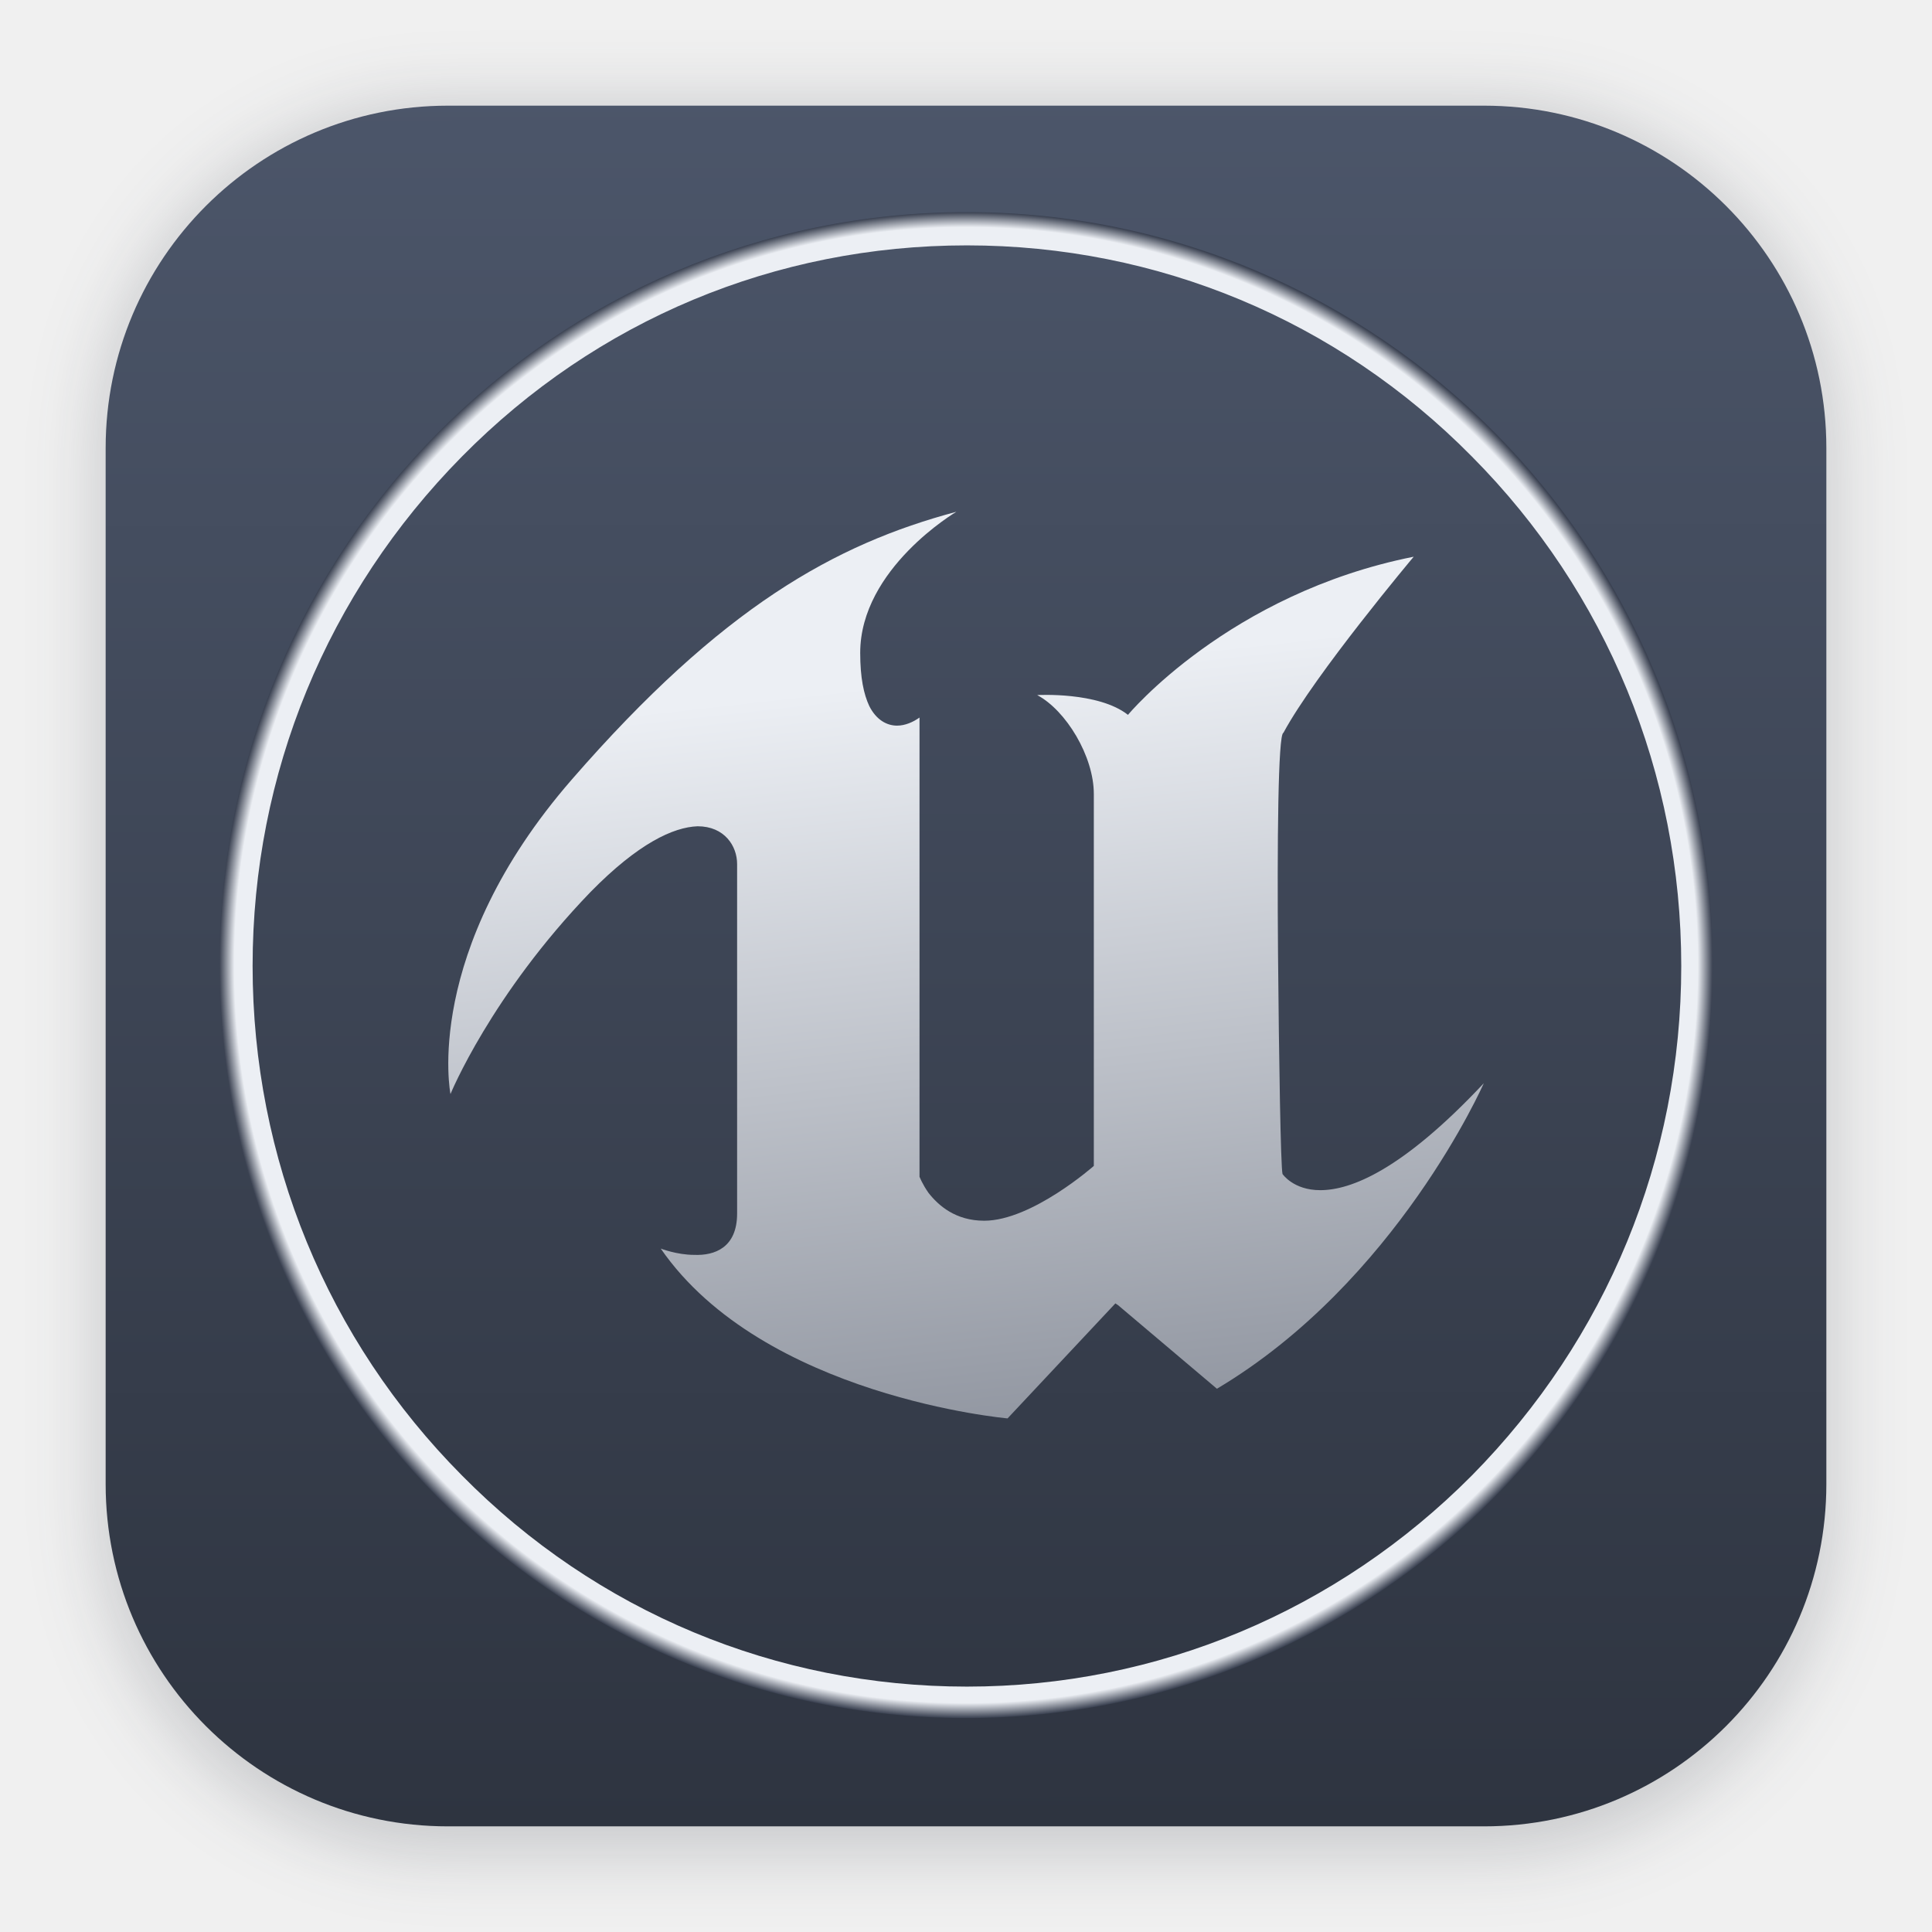
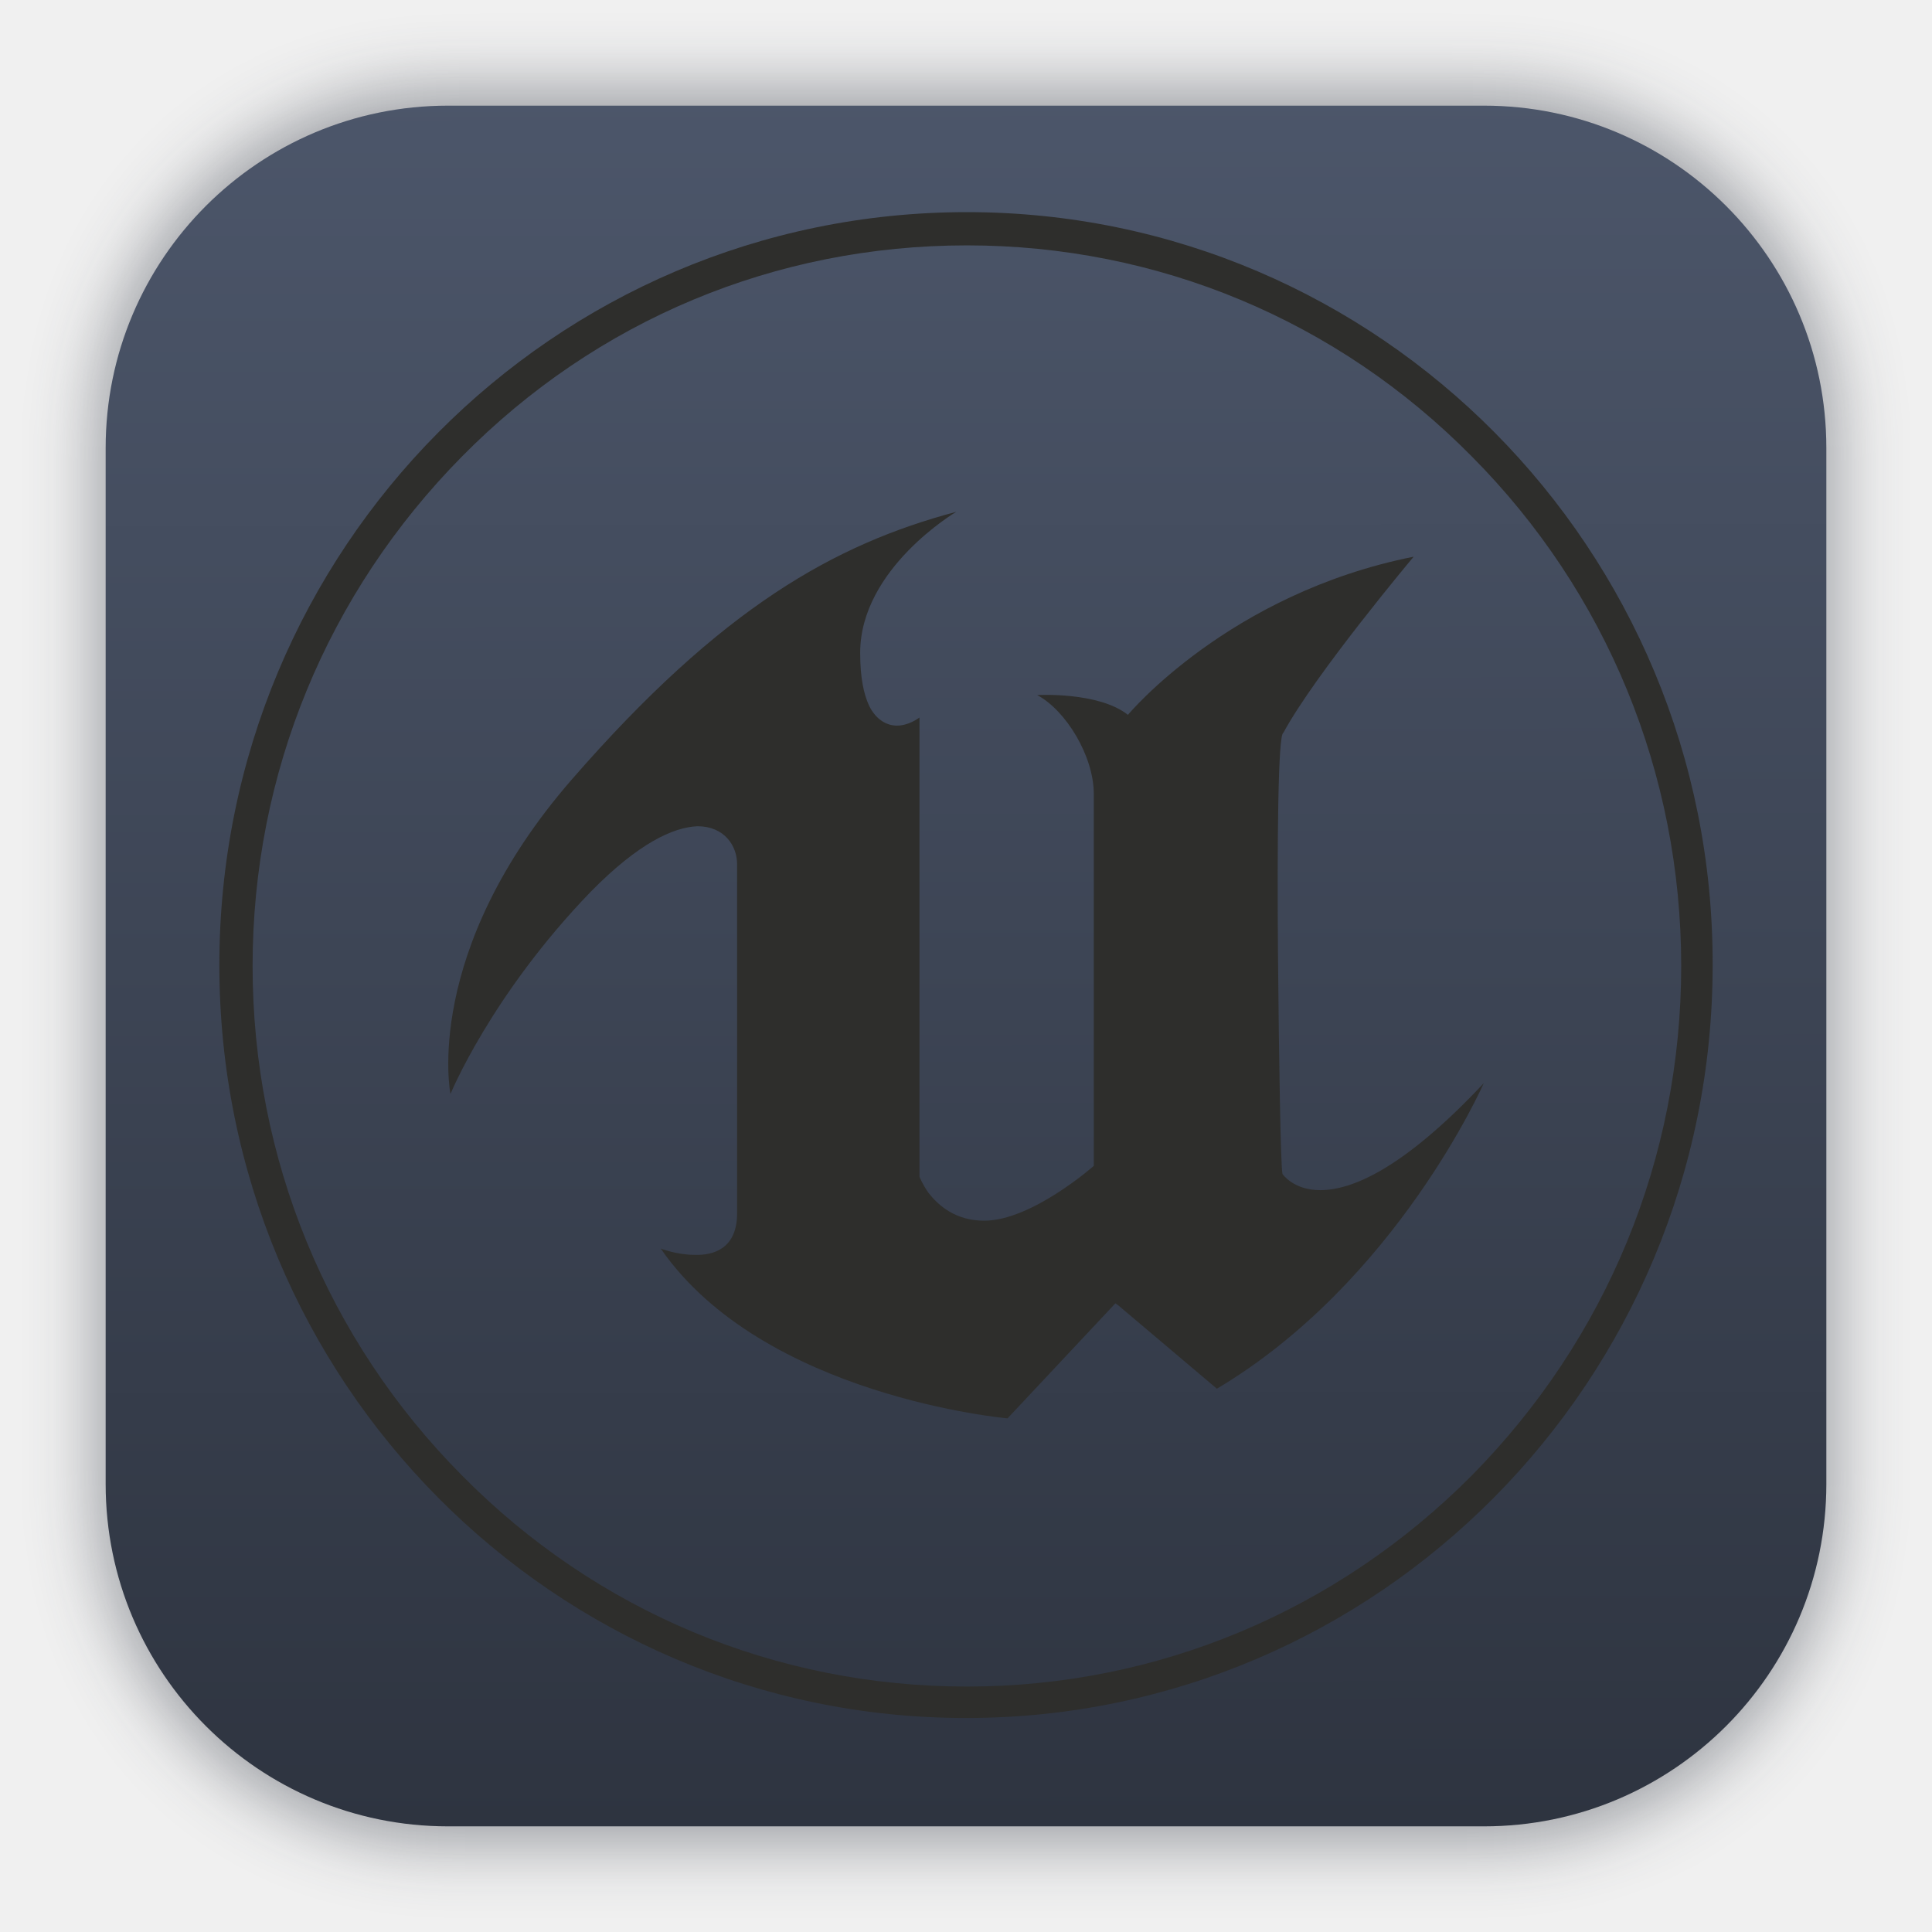
- <svg xmlns="http://www.w3.org/2000/svg" xmlns:xlink="http://www.w3.org/1999/xlink" id="svg30" width="64" height="64" version="1.1">
-   <defs id="defs14">
+ <svg xmlns="http://www.w3.org/2000/svg" xmlns:xlink="http://www.w3.org/1999/xlink" width="64" height="64" version="1.1">
+   <defs>
    <path id="SVGID_1_" d="m152 110.2c-3 0-4.2-1.8-4.2-1.8-0.2-0.8-0.4-12.7-0.5-24.5-0.1-12.3 0-24.5 0.6-24.6 3.5-6.5 14.5-19.6 14.5-19.6-20.6 4.1-31.8 17.6-31.8 17.6-3.3-2.6-10.1-2.2-10.1-2.2 3.2 1.7 6.3 6.8 6.3 11v41.4s-6.9 6.1-12.2 6.1c-3.2 0-5.1-1.7-6.2-3.1-0.7-1-1-1.8-1-1.8v-51.1c-0.7 0.5-1.6 0.9-2.5 0.9-1.1 0-2.3-0.6-3.1-2.2-0.6-1.3-1-3.1-1-5.9 0-9.4 10.7-15.7 10.7-15.7-13.5 3.6-26.1 10.6-42.8 29.8s-13.5 35-13.5 35 4.5-11 15.6-22.5c5.3-5.4 9.2-7.2 11.9-7.3 3 0 4.4 2.2 4.4 4.2v38.9c0 3.8-2.5 4.7-4.8 4.6-1.9 0-3.7-0.7-3.7-0.7 11.4 16.5 38.6 18.9 38.6 18.9l12-12.8 0.3 0.2 11 9.3c20-11.9 29.7-34 29.7-34-9.1 9.7-14.8 11.9-18.2 11.9" />
    <rect id="SVGID_3_" x="-46.8" y="-94.5" width="705.6" height="470.4" />
    <path id="SVGID_5_" d="m115.6 5.2c21.2 0 41.2 8.3 56.2 23.5 15 15.1 23.3 35.3 23.3 56.7s-8.3 41.5-23.3 56.7c-15 15.1-35 23.5-56.2 23.5s-41.2-8.3-56.2-23.5c-15-15.1-23.3-35.3-23.3-56.7s8.3-41.5 23.3-56.7 34.9-23.5 56.2-23.5m0-3.7c-46 0-83.2 37.5-83.2 83.8s37.2 83.8 83.1 83.8 83.1-37.5 83.1-83.8c0.1-46.3-37.1-83.8-83-83.8" />
    <rect id="SVGID_7_" x="-46.8" y="-94.5" width="705.6" height="470.4" />
    <path id="SVGID_35_" d="m18.9 213.3c-2.3 0-4.3-0.1-6.1-0.2-1.7-0.1-3.2-0.3-4.5-0.6s-2.3-0.7-3.1-1.2-1.5-1.2-2-1.9c-0.5-0.8-0.8-1.7-1-2.8s-0.3-2.3-0.3-3.7v-18.4h8.4v15.7c0 1 0 1.8 0.1 2.5s0.2 1.3 0.4 1.8 0.5 0.9 0.9 1.2 0.9 0.5 1.6 0.7c0.6 0.2 1.4 0.3 2.4 0.3 0.9 0.1 2.1 0.1 3.4 0.1h0.7c1.3 0 2.4 0 3.4-0.1 0.9-0.1 1.7-0.2 2.4-0.3 0.6-0.2 1.2-0.4 1.6-0.7s0.7-0.7 0.9-1.2 0.3-1.1 0.4-1.8 0.1-1.5 0.1-2.5v-15.7h8.4v18.4c0 1.4-0.1 2.6-0.3 3.7s-0.5 2-1 2.8-1.1 1.4-2 1.9c-0.8 0.5-1.9 0.9-3.1 1.2-1.3 0.3-2.8 0.5-4.5 0.6-1.8 0.1-3.8 0.2-6.1 0.2h-1.1z" />
    <rect id="SVGID_37_" x="-46.8" y="-94.5" width="705.6" height="470.4" />
    <path id="SVGID_43_" d="m119.6 213h-8.3v-2.3c0-0.8 0-1.5-0.1-2.2-0.1-0.6-0.2-1.1-0.4-1.5s-0.5-0.8-0.9-1c-0.4-0.3-0.9-0.4-1.6-0.6-0.6-0.1-1.4-0.2-2.4-0.3-0.9 0-2.1-0.1-3.4-0.1h-8.4v7.9h-8.3v-28.5h22.2c2.3 0 4.2 0.1 5.7 0.4s2.7 0.8 3.5 1.4c0.9 0.7 1.5 1.6 1.8 2.7s0.5 2.5 0.5 4.1v1c0 1.1-0.1 2.1-0.3 2.9s-0.5 1.6-0.9 2.2-0.9 1.1-1.5 1.5-1.4 0.7-2.3 0.9v0.2c1 0.2 1.8 0.4 2.5 0.6 0.6 0.3 1.1 0.6 1.5 1.1s0.6 1.2 0.7 2 0.2 1.8 0.2 3.1v4.5zm-15-14.1c1.4 0 2.6 0 3.5-0.1s1.5-0.3 2-0.6c0.4-0.3 0.7-0.7 0.9-1.2 0.1-0.5 0.2-1.2 0.2-2v-0.5c0-0.8-0.1-1.5-0.2-2s-0.4-0.9-0.9-1.1c-0.5-0.3-1.1-0.4-2-0.5s-2-0.1-3.4-0.1h-10.5v8.1h10.4z" />
    <polygon id="SVGID_47_" points="156.1 213 125 213 125 184.5 155.6 184.5 155.6 190.8 133.4 190.8 133.4 195.6 154.4 195.6 154.4 201.6 133.4 201.6 133.4 206.5 156.1 206.5" />
-     <radialGradient id="radialGradient1619" cx="115.5" cy="85.3" r="83.1" gradientTransform="matrix(1 0 0 1.008422 0 -.7184278)" gradientUnits="userSpaceOnUse">
-       <stop id="stop1607" style="stop-color:#eceff4" offset=".98" />
-       <stop id="stop1609" style="stop-color:#3b4252" offset="1" />
-     </radialGradient>
-     <linearGradient id="linearGradient3597" x1="88.174" x2="106.49" y1="55.582" y2="218.649" gradientUnits="userSpaceOnUse">
-       <stop id="stop3591" style="stop-color:#eceff4" offset="0" />
-       <stop id="stop3593" style="stop-color:#3b4252" offset="1" />
+     <linearGradient id="linearGradient1340" x1="8.501" x2="8.489" y1="16.007" y2=".794" gradientTransform="matrix(3.7796 0 0 3.7796 7.7836e-5 .00025662)" gradientUnits="userSpaceOnUse">
+       <stop stop-color="#2e3440" offset="0" />
+       <stop stop-color="#4c566a" offset="1" />
    </linearGradient>
-     <filter id="filter1178" x="-.048" y="-.048" width="1.096" height="1.096" color-interpolation-filters="sRGB">
-       <feGaussianBlur id="feGaussianBlur1243" stdDeviation="0.307" />
+     <filter id="filter1178-3" x="-.048" y="-.048" width="1.096" height="1.096" color-interpolation-filters="sRGB">
+       <feGaussianBlur stdDeviation="0.307" />
    </filter>
-     <linearGradient id="linearGradient1340" x1="8.501" x2="8.489" y1="16.007" y2=".794" gradientUnits="userSpaceOnUse">
-       <stop id="stop1246" stop-color="#2e3440" offset="0" />
-       <stop id="stop1248" stop-color="#4c566a" offset="1" />
+     <linearGradient id="linearGradient458" x1="108.32" x2="108.32" y1="1.678" y2="199.87" gradientUnits="userSpaceOnUse">
+       <stop stop-color="#eceff4" offset="0" />
+       <stop stop-color="#d8dee9" offset="1" />
    </linearGradient>
  </defs>
-   <rect id="rect16" width="64" height="64" rx="0" ry="0" fill="none" style="paint-order:stroke fill markers" />
-   <circle id="circle22" cx="32.02" cy="32.044" r="30.001" fill="none" />
-   <style id="style192" type="text/css">.st0{clip-path:url(#SVGID_2_);}
+   <g transform="matrix(3.7796 0 0 3.7796 -.00096588 -.43033)">
+     <rect transform="matrix(.99138 0 0 1 .072989 .0019055)" x=".794" y=".905" width="15.346" height="15.346" rx="3.053" ry="3.053" fill="#2e3440" filter="url(#filter1178-3)" opacity=".45" stroke-linecap="round" stroke-linejoin="round" stroke-width="1.249" style="mix-blend-mode:normal" />
+   </g>
+   <rect width="64" height="64" rx="0" ry="0" fill="none" style="paint-order:stroke fill markers" />
+   <circle cx="32.02" cy="32.044" r="30.001" fill="none" />
+   <style type="text/css">.st0{clip-path:url(#SVGID_2_);}
	.st1{clip-path:url(#SVGID_4_);fill:#2E2E2C;}
	.st2{clip-path:url(#SVGID_6_);}
	.st3{clip-path:url(#SVGID_8_);fill:#2E2E2C;}
	.st4{clip-path:url(#SVGID_10_);}
	.st5{clip-path:url(#SVGID_12_);fill:#2E2E2C;}
	.st6{clip-path:url(#SVGID_14_);}
	.st7{clip-path:url(#SVGID_16_);fill:#2E2E2C;}
	.st8{clip-path:url(#SVGID_18_);}
	.st9{clip-path:url(#SVGID_20_);fill:#2E2E2C;}
	.st10{clip-path:url(#SVGID_22_);}
	.st11{clip-path:url(#SVGID_24_);enable-background:new    ;}
	.st12{clip-path:url(#SVGID_26_);}
	.st13{clip-path:url(#SVGID_28_);}
	.st14{clip-path:url(#SVGID_30_);fill:#2E2E2C;}
	.st15{clip-path:url(#SVGID_32_);}
	.st16{clip-path:url(#SVGID_34_);fill:#2E2E2C;}
	.st17{clip-path:url(#SVGID_36_);}
	.st18{clip-path:url(#SVGID_38_);fill:#2E2E2C;}
	.st19{clip-path:url(#SVGID_40_);}
	.st20{clip-path:url(#SVGID_42_);fill:#2E2E2C;}
	.st21{clip-path:url(#SVGID_44_);}
	.st22{clip-path:url(#SVGID_46_);fill:#2E2E2C;}
	.st23{clip-path:url(#SVGID_48_);}
	.st24{clip-path:url(#SVGID_50_);fill:#2E2E2C;}
	.st25{clip-path:url(#SVGID_52_);}
	.st26{clip-path:url(#SVGID_54_);fill:#2E2E2C;}
	.st27{clip-path:url(#SVGID_56_);}
	.st28{clip-path:url(#SVGID_58_);fill:#2E2E2C;}
	.st29{clip-path:url(#SVGID_60_);}
	.st30{clip-path:url(#SVGID_62_);fill:#2E2E2C;}</style>
-   <g id="g1296" transform="matrix(3.779602,0,0,3.779602,7.7836269e-5,2.5662311e-4)" stroke-linecap="round" stroke-linejoin="round">
-     <rect id="rect1290" transform="matrix(.99138 0 0 1 .072989 .1117)" x=".794" y=".794" width="15.346" height="15.346" rx="3.053" ry="3.053" fill="#2e3440" filter="url(#filter1178)" opacity=".2" stroke-width="1.249" />
-     <rect id="rect1292" x=".926" y=".926" width="15.081" height="15.081" rx="3" ry="3" fill="url(#linearGradient1340)" stroke-width="1.227" style="fill:url(#linearGradient1340)" />
-     <rect id="rect1294" x=".012" y=".006" width="16.924" height="16.927" fill="none" opacity=".15" stroke-width="1.052" />
-   </g>
-   <g id="g472" transform="matrix(.2407302 0 0 .2407302 4.654705 7.118272)">
-     <g id="g210" transform="matrix(1.236435,0,0,1.236435,-25.59716,-2.047714)" style="fill:url(#linearGradient3597)">
-       <clipPath id="SVGID_2_" style="fill:url(#linearGradient3597)">
-         <use id="use197" style="fill:url(#linearGradient3597)" xlink:href="#SVGID_1_" />
+   <rect x="3.5" y="3.5" width="57" height="57" rx="11.339" ry="11.339" fill="url(#linearGradient1340)" stroke-linecap="round" stroke-linejoin="round" stroke-width="4.639" />
+   <rect x=".046" y=".023" width="63.966" height="63.977" fill="none" opacity=".15" stroke-linecap="round" stroke-linejoin="round" stroke-width="3.976" />
+   <g transform="matrix(.24073 0 0 .24073 4.6547 7.1183)" fill="url(#linearGradient458)">
+     <g transform="matrix(1.2364 0 0 1.2364 -25.597 -2.0477)">
+       <clipPath id="SVGID_2_" fill="url(#linearGradient458)">
+         <use fill="url(#linearGradient458)" xlink:href="#SVGID_1_" />
      </clipPath>
-       <g id="g208" class="st0" clip-path="url(#SVGID_2_)" style="fill:url(#linearGradient3597)">
-         <clipPath id="SVGID_4_" style="fill:url(#linearGradient3597)">
-           <use id="use203" style="fill:url(#linearGradient3597)" xlink:href="#SVGID_3_" />
+       <g class="st0" clip-path="url(#SVGID_2_)">
+         <clipPath id="SVGID_4_" fill="url(#linearGradient458)">
+           <use fill="url(#linearGradient458)" xlink:href="#SVGID_3_" />
        </clipPath>
-         <rect id="rect206" class="st1" x="53.7" y="33.5" width="117.6" height="103.4" clip-path="url(#SVGID_4_)" style="fill:url(#linearGradient3597)" />
+         <rect class="st1" x="53.7" y="33.5" width="117.6" height="103.4" clip-path="url(#SVGID_4_)" fill="url(#linearGradient458)" />
      </g>
    </g>
-     <g id="g228" transform="matrix(1.236435,0,0,1.236435,-29.21115,-2.233179)" style="fill:#ffffff">
-       <clipPath id="SVGID_6_">
-         <use id="use215" xlink:href="#SVGID_5_" />
+     <g transform="matrix(1.2364 0 0 1.2364 -29.211 -2.2332)">
+       <clipPath id="SVGID_6_" fill="url(#linearGradient458)">
+         <use fill="url(#linearGradient458)" xlink:href="#SVGID_5_" />
      </clipPath>
-       <g id="g226" class="st2" clip-path="url(#SVGID_6_)" style="fill:url(#radialGradient1619)">
-         <clipPath id="SVGID_8_" style="fill:url(#radialGradient1619)">
-           <use id="use221" style="fill:url(#radialGradient1619)" xlink:href="#SVGID_7_" />
+       <g class="st2" clip-path="url(#SVGID_6_)">
+         <clipPath id="SVGID_8_" fill="url(#linearGradient458)">
+           <use fill="url(#linearGradient458)" xlink:href="#SVGID_7_" />
        </clipPath>
-         <rect id="rect224" class="st3" x="31.2" y=".3" width="168.6" height="170" clip-path="url(#SVGID_8_)" style="fill:url(#radialGradient1619)" />
+         <rect class="st3" x="31.2" y=".3" width="168.6" height="170" clip-path="url(#SVGID_8_)" fill="url(#linearGradient458)" />
      </g>
    </g>
-     <g id="g362">
-       <clipPath id="SVGID_36_">
-         <use id="use349" xlink:href="#SVGID_35_" />
-       </clipPath>
-       <g id="g360" class="st17" clip-path="url(#SVGID_36_)">
-         <clipPath id="SVGID_38_">
-           <use id="use355" xlink:href="#SVGID_37_" />
-         </clipPath>
-       </g>
-     </g>
-     <g id="g398">
-       <clipPath id="SVGID_44_">
-         <use id="use385" xlink:href="#SVGID_43_" />
+     <clipPath id="SVGID_36_" fill="url(#linearGradient458)">
+       <use fill="url(#linearGradient458)" xlink:href="#SVGID_35_" />
+     </clipPath>
+     <g class="st17" clip-path="url(#SVGID_36_)">
+       <clipPath id="SVGID_38_" fill="url(#linearGradient458)">
+         <use fill="url(#linearGradient458)" xlink:href="#SVGID_37_" />
      </clipPath>
    </g>
-     <g id="g416">
-       <clipPath id="SVGID_48_">
-         <use id="use403" xlink:href="#SVGID_47_" />
-       </clipPath>
-     </g>
+     <clipPath id="SVGID_44_" fill="url(#linearGradient458)">
+       <use fill="url(#linearGradient458)" xlink:href="#SVGID_43_" />
+     </clipPath>
+     <clipPath id="SVGID_48_" fill="url(#linearGradient458)">
+       <use fill="url(#linearGradient458)" xlink:href="#SVGID_47_" />
+     </clipPath>
  </g>
</svg>
